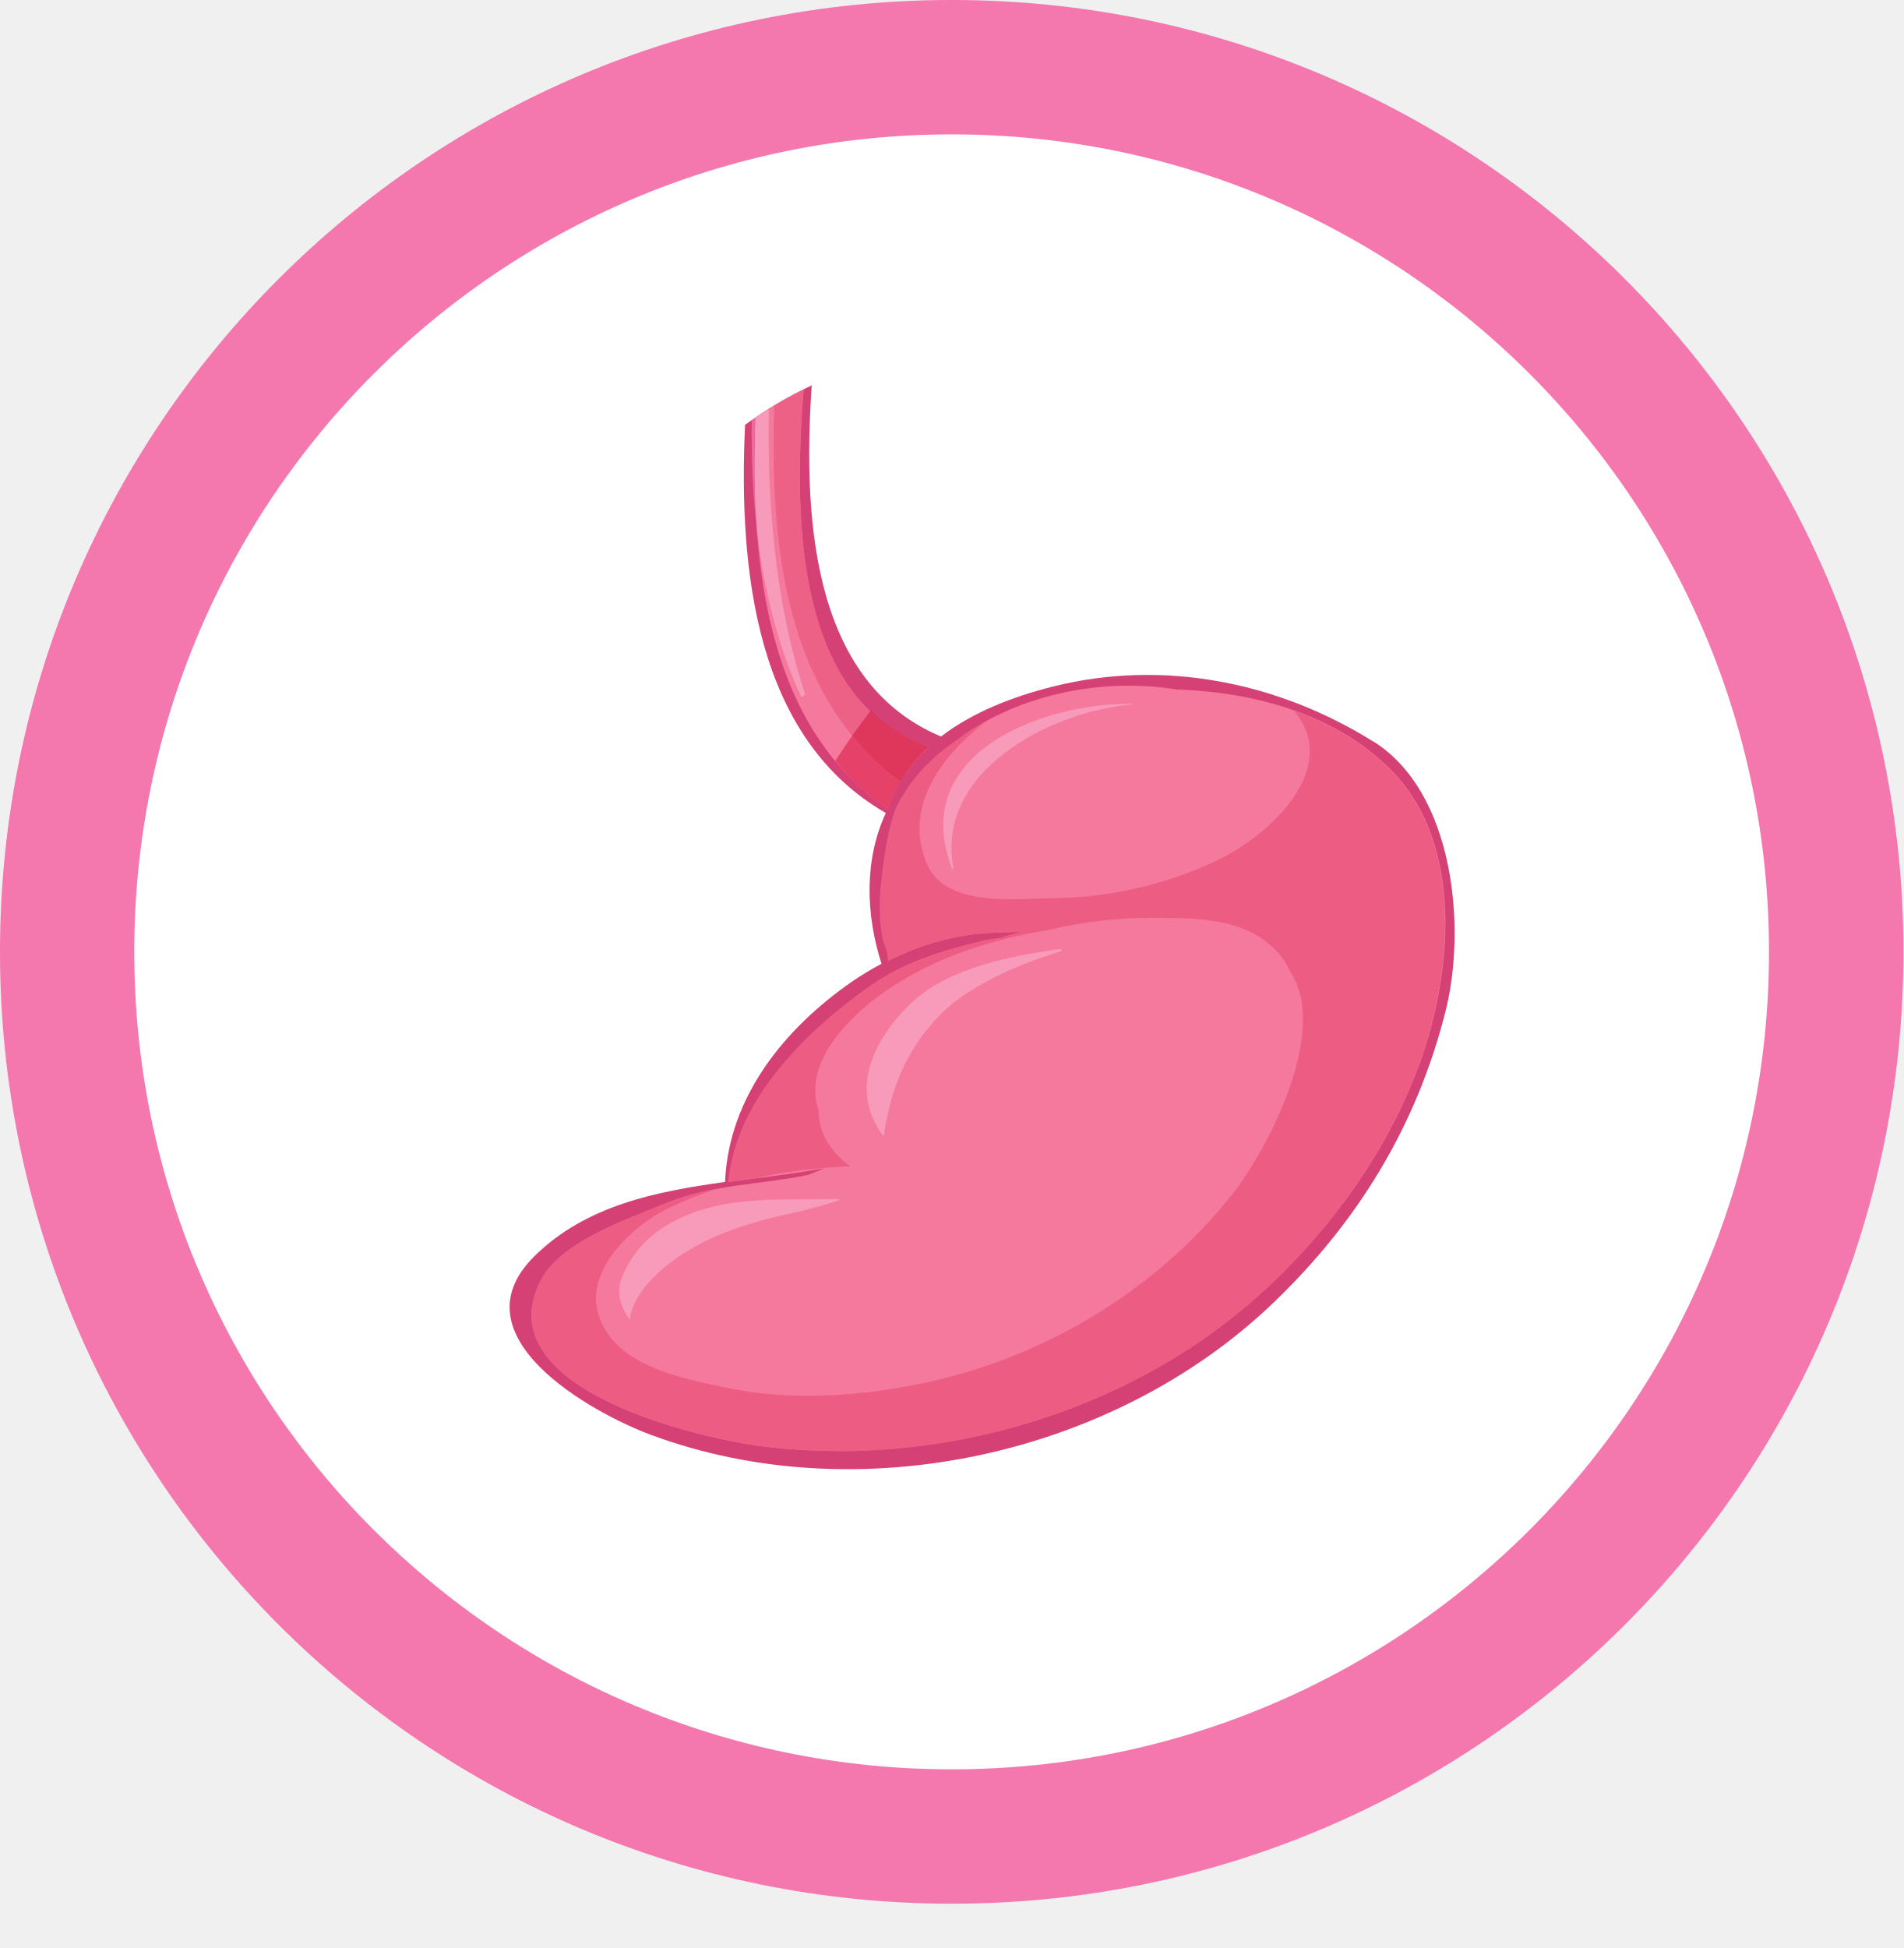
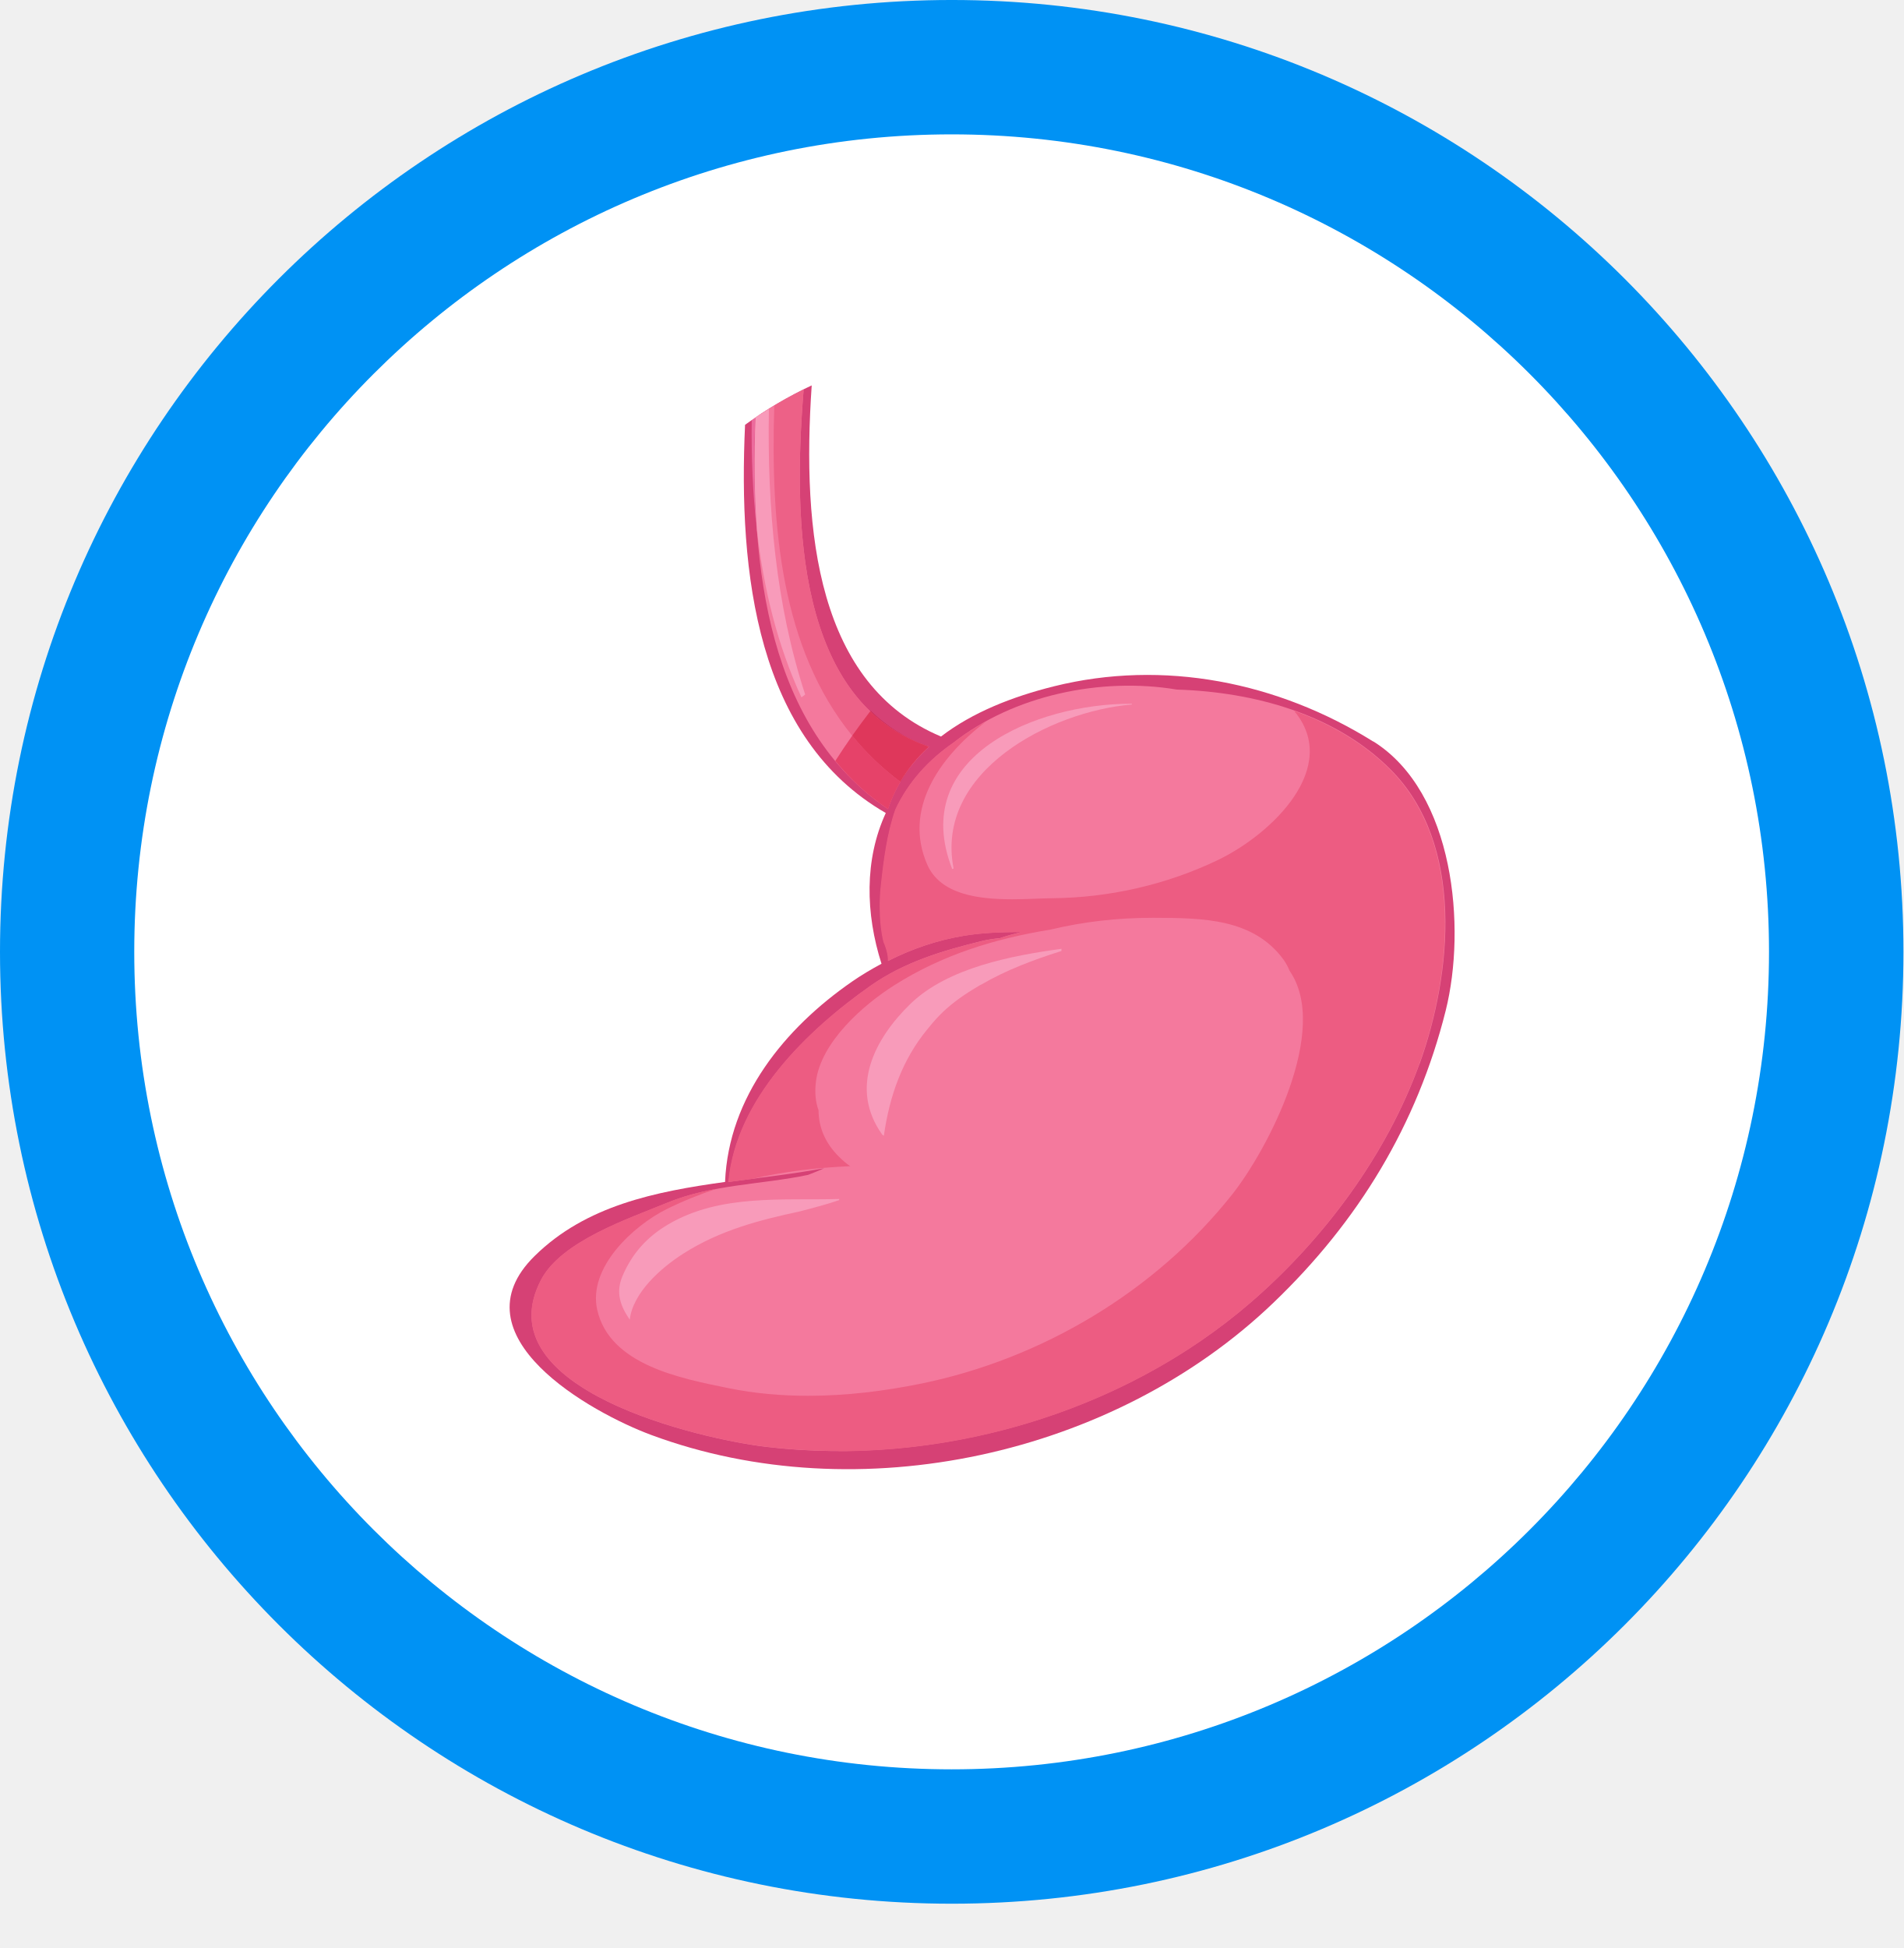
<svg xmlns="http://www.w3.org/2000/svg" id="svg2713" version="1.1" viewBox="0 0 19.991 20.455" height="20.455mm" width="19.991mm">
  <defs id="defs2707" />
  <g transform="translate(-160.094,-197.5701)" id="layer1">
    <path id="path296" style="fill:#cceef7;fill-opacity:1;fill-rule:nonzero;stroke:none;stroke-width:0.035" d="m 167.985,203.998 c 1.001,0 1.812,-0.81 1.812,-1.81 0,-1 -0.81,-1.81 -1.812,-1.81 -1,0 -1.81,0.81 -1.81,1.81 0,1 0.81,1.81 1.81,1.81" />
    <path id="path298" style="fill:#cceef7;fill-opacity:1;fill-rule:nonzero;stroke:none;stroke-width:0.035" d="m 172.428,203.703 c 0.837,0 1.515,-0.678 1.515,-1.515 0,-0.837 -0.678,-1.515 -1.515,-1.515 -0.836,0 -1.515,0.678 -1.515,1.515 0,0.836 0.679,1.515 1.515,1.515" />
    <path id="path300" style="fill:#cceef7;fill-opacity:1;fill-rule:nonzero;stroke:none;stroke-width:0.035" d="m 176.87,203.371 c 0.653,0 1.183,-0.53 1.183,-1.183 0,-0.653 -0.53,-1.183 -1.183,-1.183 -0.653,0 -1.183,0.531 -1.183,1.183 0,0.653 0.529,1.183 1.183,1.183" />
    <path id="path344" style="fill:#cceef7;fill-opacity:1;fill-rule:nonzero;stroke:none;stroke-width:0.035" d="m 163.545,208.896 c 1.251,0 2.266,-1.015 2.266,-2.266 0,-1.252 -1.015,-2.266 -2.266,-2.266 -1.252,0 -2.266,1.014 -2.266,2.266 0,1.252 1.014,2.266 2.266,2.266" />
    <path id="path346" style="fill:#cceef7;fill-opacity:1;fill-rule:nonzero;stroke:none;stroke-width:0.035" d="m 167.985,208.625 c 1.103,0 1.996,-0.893 1.996,-1.995 0,-1.102 -0.893,-1.995 -1.996,-1.995 -1.101,0 -1.995,0.893 -1.995,1.995 0,1.102 0.894,1.995 1.995,1.995" />
    <path id="path348" style="fill:#cceef7;fill-opacity:1;fill-rule:nonzero;stroke:none;stroke-width:0.035" d="m 172.428,208.317 c 0.932,0 1.687,-0.755 1.687,-1.687 0,-0.932 -0.755,-1.687 -1.687,-1.687 -0.931,0 -1.687,0.755 -1.687,1.687 0,0.932 0.756,1.687 1.687,1.687" />
    <path id="path350" style="fill:#cceef7;fill-opacity:1;fill-rule:nonzero;stroke:none;stroke-width:0.035" d="m 176.87,207.984 c 0.748,0 1.354,-0.606 1.354,-1.355 0,-0.748 -0.606,-1.355 -1.354,-1.355 -0.749,0 -1.355,0.607 -1.355,1.355 0,0.749 0.606,1.355 1.355,1.355" />
    <path id="path386" style="fill:#cceef7;fill-opacity:1;fill-rule:nonzero;stroke:none;stroke-width:0.035" d="m 163.545,213.485 c 1.333,0 2.413,-1.08 2.413,-2.414 0,-1.333 -1.08,-2.414 -2.413,-2.414 -1.333,0 -2.414,1.081 -2.414,2.414 0,1.334 1.081,2.414 2.414,2.414" />
    <path id="path388" style="fill:#cceef7;fill-opacity:1;fill-rule:nonzero;stroke:none;stroke-width:0.035" d="m 167.985,213.214 c 1.184,0 2.144,-0.96 2.144,-2.143 0,-1.183 -0.96,-2.143 -2.144,-2.143 -1.183,0 -2.143,0.961 -2.143,2.143 0,1.183 0.96,2.143 2.143,2.143" />
    <path id="path390" style="fill:#cceef7;fill-opacity:1;fill-rule:nonzero;stroke:none;stroke-width:0.035" d="m 172.428,212.906 c 1.014,0 1.835,-0.822 1.835,-1.835 0,-1.014 -0.821,-1.835 -1.835,-1.835 -1.014,0 -1.836,0.822 -1.836,1.835 0,1.014 0.822,1.835 1.836,1.835" />
    <path id="path392" style="fill:#cceef7;fill-opacity:1;fill-rule:nonzero;stroke:none;stroke-width:0.035" d="m 176.87,212.561 c 0.823,0 1.49,-0.667 1.49,-1.49 0,-0.824 -0.668,-1.49 -1.49,-1.49 -0.823,0 -1.491,0.666 -1.491,1.49 0,0.823 0.668,1.49 1.491,1.49" />
-     <path id="path1502" style="fill:#f477ad;fill-opacity:1;fill-rule:nonzero;stroke:none;stroke-width:0.035" d="m 180.085,207.565 c 0,5.52 -4.475,9.995 -9.995,9.995 -5.52,0 -9.996,-4.475 -9.996,-9.995 0,-5.52 4.475,-9.995 9.996,-9.995 5.52,0 9.995,4.475 9.995,9.995" />
+     <path id="path1502" style="fill:#0092f4;fill-opacity:1;fill-rule:nonzero;stroke:none;stroke-width:0.035" d="m 180.085,207.565 c 0,5.52 -4.475,9.995 -9.995,9.995 -5.52,0 -9.996,-4.475 -9.996,-9.995 0,-5.52 4.475,-9.995 9.996,-9.995 5.52,0 9.995,4.475 9.995,9.995" />
    <path id="path1504" style="fill:#ffffff;fill-opacity:1;fill-rule:nonzero;stroke:none;stroke-width:0.035" d="m 178.673,207.565 c 0,4.741 -3.843,8.584 -8.584,8.584 -4.741,0 -8.585,-3.843 -8.585,-8.584 0,-4.741 3.844,-8.584 8.585,-8.584 4.741,0 8.584,3.843 8.584,8.584" />
    <path id="path1506" style="fill:#d64175;fill-opacity:1;fill-rule:nonzero;stroke:none;stroke-width:0.035" d="m 174.517,205.357 c -0.999,-0.625 -2.203,-0.867 -3.355,-0.58 -0.437,0.109 -0.856,0.274 -1.185,0.527 -1.294,-0.543 -1.464,-2.137 -1.358,-3.687 -0.243,0.113 -0.477,0.251 -0.7,0.414 -0.072,1.559 0.121,3.294 1.478,4.076 -0.226,0.49 -0.213,1.057 -0.045,1.583 -0.104,0.056 -0.208,0.117 -0.309,0.187 -0.708,0.49 -1.296,1.211 -1.334,2.102 l 7.2e-4,0.002 c -0.732,0.101 -1.463,0.248 -2,0.777 -0.855,0.839 0.591,1.645 1.224,1.88 2.176,0.807 4.862,0.217 6.535,-1.389 0.89,-0.852 1.509,-1.868 1.809,-3.068 0.217,-0.869 0.092,-2.292 -0.761,-2.826" />
    <path id="path1508" style="fill:#f4799d;fill-opacity:1;fill-rule:nonzero;stroke:none;stroke-width:0.035" d="m 168.534,201.662 c -0.174,0.085 -0.343,0.181 -0.506,0.292 -0.059,1.602 0.138,3.256 1.392,4.112 0.088,-0.263 0.239,-0.478 0.432,-0.655 -1.387,-0.466 -1.433,-2.34 -1.318,-3.748" />
    <path id="path1510" style="fill:#d23667;fill-opacity:1;fill-rule:nonzero;stroke:none;stroke-width:0.035" d="m 169.553,205.782 c -10e-4,-7.1e-4 -0.002,-10e-4 -0.003,-0.002 0.079,-0.134 0.177,-0.253 0.289,-0.358 -0.113,0.105 -0.208,0.226 -0.286,0.361 m 0.29,-0.363 c 3.5e-4,-3.4e-4 7.2e-4,-3.4e-4 7.2e-4,-7.1e-4 0,3.4e-4 -3.5e-4,3.4e-4 -7.2e-4,7.1e-4 m -1.412,-3.704 c 0.034,-0.018 0.069,-0.035 0.103,-0.052 -0.035,0.017 -0.069,0.035 -0.103,0.052" />
    <path id="path1512" style="fill:#ed6187;fill-opacity:1;fill-rule:nonzero;stroke:none;stroke-width:0.035" d="m 169.852,205.41 c -0.009,-0.003 -0.018,-0.006 -0.026,-0.01 0.009,0.003 0.018,0.006 0.026,0.01 v 0 0 m -0.029,-0.01 c 0,-3.5e-4 0,-3.5e-4 0,-3.5e-4 0,0 0,0 0,3.5e-4 m -0.779,-0.105 c -0.744,-0.912 -0.858,-2.196 -0.818,-3.466 0.067,-0.04 0.135,-0.078 0.205,-0.114 0.034,-0.018 0.069,-0.035 0.103,-0.052 v 0 c -0.023,0.288 -0.04,0.594 -0.04,0.904 0,0.94 0.154,1.912 0.74,2.473 -0.065,0.084 -0.128,0.169 -0.189,0.256" />
    <path id="path1514" style="fill:#c92750;fill-opacity:1;fill-rule:nonzero;stroke:none;stroke-width:0.035" d="m 169.42,206.066 c -0.056,-0.038 -0.11,-0.078 -0.161,-0.119 0.052,0.041 0.105,0.081 0.161,0.119 0.034,-0.102 0.078,-0.197 0.13,-0.286 v 0 c -0.052,0.088 -0.096,0.183 -0.13,0.286 m 0.405,-0.665 c -7.2e-4,0 -0.001,-3.4e-4 -0.002,-3.4e-4 7.1e-4,0 0.001,3.4e-4 0.002,3.4e-4 m -0.002,-7.1e-4 c -0.234,-0.083 -0.428,-0.206 -0.589,-0.361 10e-4,-0.002 0.002,-0.003 0.004,-0.005 0.162,0.155 0.352,0.283 0.586,0.365" />
    <path id="path1516" style="fill:#e64269;fill-opacity:1;fill-rule:nonzero;stroke:none;stroke-width:0.035" d="m 169.42,206.066 c -0.056,-0.038 -0.109,-0.078 -0.161,-0.119 -0.147,-0.117 -0.277,-0.247 -0.392,-0.387 0.057,-0.089 0.116,-0.177 0.178,-0.265 0.144,0.176 0.311,0.339 0.506,0.485 -0.052,0.088 -0.096,0.183 -0.13,0.286 m 0.419,-0.644 c 0.001,-0.001 0.002,-0.002 0.003,-0.003 -0.001,0.001 -0.002,0.002 -0.003,0.003 m 0.004,-0.004 c 0.003,-0.003 0.006,-0.005 0.008,-0.008 v 0 c -0.003,0.002 -0.006,0.005 -0.008,0.008" />
    <path id="path1518" style="fill:#df375b;fill-opacity:1;fill-rule:nonzero;stroke:none;stroke-width:0.035" d="m 169.55,205.78 c -0.195,-0.146 -0.362,-0.308 -0.506,-0.485 0.061,-0.086 0.124,-0.172 0.189,-0.256 0.162,0.155 0.356,0.278 0.589,0.361 0,0 0,0 0,3.4e-4 7.2e-4,0 0.001,3.4e-4 0.002,3.4e-4 0.009,0.003 0.018,0.006 0.026,0.01 -0.003,0.002 -0.006,0.005 -0.008,0.008 0,3.5e-4 -3.4e-4,3.5e-4 -7.2e-4,7.2e-4 -0.001,0.001 -0.002,0.002 -0.003,0.003 -0.113,0.105 -0.211,0.224 -0.289,0.358" />
    <path id="path1520" style="fill:#f4799d;fill-opacity:1;fill-rule:nonzero;stroke:none;stroke-width:0.035" d="m 175.003,208.739 c -0.347,0.959 -1.001,1.838 -1.767,2.502 -1.371,1.186 -3.3,1.73 -5.086,1.523 -0.685,-0.079 -2.982,-0.603 -2.371,-1.758 0.215,-0.405 0.921,-0.64 1.321,-0.805 0.474,-0.196 0.99,-0.191 1.481,-0.294 0.056,-0.022 0.113,-0.044 0.169,-0.07 -0.322,0.06 -0.664,0.098 -1.006,0.144 l 0.004,-0.007 c 0.08,-0.864 0.821,-1.583 1.491,-2.054 0.353,-0.248 0.757,-0.369 1.173,-0.47 0.061,-0.015 0.122,-0.023 0.184,-0.029 0.075,-0.026 0.152,-0.046 0.229,-0.065 -0.202,0.001 -0.405,0.006 -0.609,0.04 -0.285,0.048 -0.546,0.138 -0.794,0.264 0.012,-0.072 -0.05,-0.216 -0.044,-0.197 -0.043,-0.172 -0.048,-0.411 -0.029,-0.589 0.03,-0.279 0.064,-0.55 0.152,-0.804 0.137,-0.294 0.351,-0.524 0.61,-0.703 0.628,-0.497 1.548,-0.689 2.343,-0.556 0.812,0.025 1.665,0.258 2.244,0.838 0.783,0.784 0.646,2.15 0.306,3.091" />
    <path id="path1522" style="fill:#d03362;fill-opacity:1;fill-rule:nonzero;stroke:none;stroke-width:0.035" d="m 168.902,212.806 v 0 0 0 m 0.002,0 c 1.536,-3.4e-4 3.104,-0.529 4.277,-1.519 -1.173,0.991 -2.741,1.519 -4.277,1.519 m -0.743,-0.042 c -0.004,-3.4e-4 -0.008,-7.1e-4 -0.012,-0.001 -0.606,-0.07 -2.474,-0.488 -2.474,-1.384 -3.5e-4,0.896 1.867,1.314 2.474,1.384 0.004,7.2e-4 0.008,0.001 0.012,0.001 m 5.065,-1.516 c 0.004,-0.003 0.007,-0.006 0.01,-0.008 0.766,-0.664 1.42,-1.543 1.767,-2.502 0.157,-0.434 0.27,-0.958 0.27,-1.473 0,0.515 -0.114,1.04 -0.27,1.473 -0.347,0.959 -1.001,1.838 -1.767,2.502 -0.003,0.003 -0.006,0.006 -0.01,0.008 m -6.126,-1.05 c 0.001,-7.2e-4 0.003,-0.001 0.004,-0.002 -0.001,3.4e-4 -0.003,0.001 -0.004,0.002 m 0.007,-0.003 c 3.5e-4,0 3.5e-4,-3.5e-4 7.2e-4,-3.5e-4 -3.5e-4,0 -3.5e-4,3.5e-4 -7.2e-4,3.5e-4 m 0.636,-0.216 v 0 c 0.041,-0.005 0.081,-0.011 0.121,-0.016 -0.04,0.005 -0.081,0.011 -0.121,0.016 m 1.679,-2.333 c 0,-0.003 0,-0.006 0,-0.009 0,0.003 0,0.006 0,0.009 m 0,-0.014 c -0.002,-0.07 -0.044,-0.172 -0.046,-0.172 v 3.4e-4 0 -3.4e-4 c 0.001,0 0.044,0.102 0.046,0.173" />
    <path id="path1524" style="fill:#ed5c82;fill-opacity:1;fill-rule:nonzero;stroke:none;stroke-width:0.035" d="m 168.902,212.806 v 0 c -0.248,0 -0.496,-0.014 -0.741,-0.042 -0.004,-3.4e-4 -0.008,-7.1e-4 -0.012,-0.001 -0.606,-0.07 -2.474,-0.488 -2.474,-1.384 0,-0.116 0.032,-0.241 0.102,-0.374 0.215,-0.405 0.921,-0.64 1.321,-0.805 v 0 c 0.001,-7.2e-4 0.003,-0.001 0.004,-0.002 0.001,-7.2e-4 0.002,-0.001 0.003,-0.001 3.5e-4,0 3.5e-4,-3.5e-4 7.2e-4,-3.5e-4 0.167,-0.068 0.339,-0.111 0.511,-0.143 -0.178,0.059 -0.352,0.129 -0.524,0.214 -0.347,0.174 -0.828,0.613 -0.726,1.058 0.132,0.578 0.879,0.719 1.38,0.821 0.274,0.056 0.555,0.08 0.835,0.08 0.399,0 0.8,-0.049 1.187,-0.128 1.27,-0.26 2.461,-0.97 3.266,-1.986 0.372,-0.469 1.033,-1.73 0.603,-2.349 -0.015,-0.038 -0.035,-0.076 -0.062,-0.115 -0.316,-0.435 -0.852,-0.439 -1.349,-0.441 -0.011,0 -0.021,0 -0.032,0 -0.368,0 -0.723,0.041 -1.069,0.124 -0.584,0.095 -1.135,0.264 -1.641,0.585 -0.325,0.206 -0.768,0.595 -0.821,1.008 -0.015,0.118 -0.004,0.219 0.027,0.304 10e-4,0.169 0.062,0.336 0.214,0.487 0.036,0.036 0.075,0.07 0.118,0.1 -0.347,0.015 -0.692,0.055 -1.027,0.133 -0.044,0.006 -0.09,0.012 -0.135,0.018 -0.04,0.005 -0.081,0.011 -0.121,0.016 l 0.004,-0.007 c 0.08,-0.864 0.821,-1.583 1.491,-2.054 0.353,-0.248 0.757,-0.369 1.173,-0.47 0.061,-0.015 0.122,-0.023 0.184,-0.029 0.075,-0.026 0.152,-0.046 0.229,-0.065 v 0 0 c -0.202,0.001 -0.405,0.006 -0.609,0.04 -0.285,0.048 -0.546,0.138 -0.794,0.264 7.1e-4,-0.004 0.001,-0.008 0.001,-0.012 0,-0.003 0,-0.006 0,-0.009 0,-0.002 0,-0.003 0,-0.005 -0.002,-0.07 -0.044,-0.172 -0.046,-0.172 v 3.5e-4 c -0.028,-0.11 -0.04,-0.247 -0.04,-0.378 0,-0.074 0.004,-0.146 0.011,-0.21 0.03,-0.279 0.064,-0.55 0.152,-0.804 0.137,-0.294 0.351,-0.524 0.61,-0.703 0.106,-0.084 0.222,-0.155 0.343,-0.222 -0.502,0.383 -0.866,0.927 -0.617,1.5 0.137,0.316 0.536,0.366 0.893,0.366 0.155,0 0.303,-0.01 0.417,-0.011 0.6,-0.005 1.201,-0.141 1.743,-0.401 0.573,-0.276 1.294,-0.977 0.801,-1.566 0.376,0.133 0.725,0.333 1.008,0.616 0.422,0.423 0.576,1.015 0.576,1.618 0,0.515 -0.114,1.04 -0.27,1.473 -0.347,0.959 -1.001,1.838 -1.767,2.502 -0.003,0.003 -0.006,0.006 -0.01,0.008 -0.015,0.013 -0.029,0.025 -0.044,0.038 -1.173,0.991 -2.741,1.519 -4.277,1.519 -7.1e-4,0 -0.001,0 -0.002,0 m 0.474,-5.346 v 0 0 0 0" />
    <path id="path1526" style="fill:#ed5c82;fill-opacity:1;fill-rule:nonzero;stroke:none;stroke-width:0.035" d="m 169.377,207.462 v 0 -3.4e-4 c -3.4e-4,0 -3.4e-4,-3.5e-4 -3.4e-4,-3.5e-4 0,-3.4e-4 0,-7.1e-4 0,-7.1e-4 0,3.4e-4 0,10e-4 3.4e-4,10e-4" />
    <path id="path1528" style="fill:#f89bba;fill-opacity:1;fill-rule:nonzero;stroke:none;stroke-width:0.035" d="m 170.095,206.696 c -0.466,-1.186 0.89,-1.736 1.869,-1.736 0.006,0 0.012,0 0.018,0 l -0.002,0.008 c -0.845,0.07 -2.071,0.699 -1.871,1.721 l -0.014,0.007" />
    <path id="path1530" style="fill:#f89bba;fill-opacity:1;fill-rule:nonzero;stroke:none;stroke-width:0.035" d="m 169.377,209.496 -0.017,-0.011 c -0.35,-0.49 -0.083,-1.007 0.298,-1.376 0.393,-0.379 1.067,-0.505 1.584,-0.576 v 0.023 l -0.016,0.005 c -0.287,0.091 -0.569,0.198 -0.823,0.346 l -0.017,0.008 -0.079,0.048 c -0.129,0.079 -0.249,0.169 -0.349,0.272 -0.047,0.049 -0.088,0.097 -0.126,0.145 -0.26,0.316 -0.395,0.694 -0.455,1.114" />
    <path id="path1532" style="fill:#f89bba;fill-opacity:1;fill-rule:nonzero;stroke:none;stroke-width:0.035" d="m 166.707,211.426 c -0.094,-0.138 -0.151,-0.28 -0.075,-0.457 0.101,-0.238 0.259,-0.413 0.483,-0.544 0.544,-0.319 1.2,-0.248 1.793,-0.265 l -10e-4,0.012 c -0.115,0.04 -0.257,0.078 -0.415,0.119 -0.422,0.09 -0.838,0.198 -1.222,0.443 -0.236,0.15 -0.529,0.411 -0.562,0.693" />
    <path id="path1534" style="fill:#ffffff;fill-opacity:1;fill-rule:nonzero;stroke:none;stroke-width:0.035" d="m 167.99,201.982 c 0,-0.001 0,-0.003 0,-0.004 0.028,-0.019 0.055,-0.037 0.083,-0.054 -0.015,0.01 -0.03,0.02 -0.044,0.03 -3.5e-4,3.4e-4 -3.5e-4,0.001 -3.5e-4,0.001 -0.013,0.009 -0.026,0.018 -0.038,0.027" />
    <path id="path1536" style="fill:#ec6b9d;fill-opacity:1;fill-rule:nonzero;stroke:none;stroke-width:0.035" d="m 168.043,203.137 c -0.043,-0.377 -0.059,-0.764 -0.054,-1.154 0.013,-0.009 0.026,-0.018 0.038,-0.027 -0.015,0.395 -0.013,0.793 0.015,1.181" />
    <path id="path1538" style="fill:#f89bba;fill-opacity:1;fill-rule:nonzero;stroke:none;stroke-width:0.035" d="m 168.511,204.892 c -0.252,-0.546 -0.397,-1.138 -0.467,-1.756 -0.029,-0.388 -0.03,-0.786 -0.015,-1.181 0,-3.4e-4 0,-0.001 3.4e-4,-0.001 0.015,-0.01 0.029,-0.02 0.044,-0.03 0.032,-0.02 0.064,-0.039 0.096,-0.059 -0.018,1.035 0.072,2.054 0.381,2.998 l -0.038,0.029" />
  </g>
</svg>
